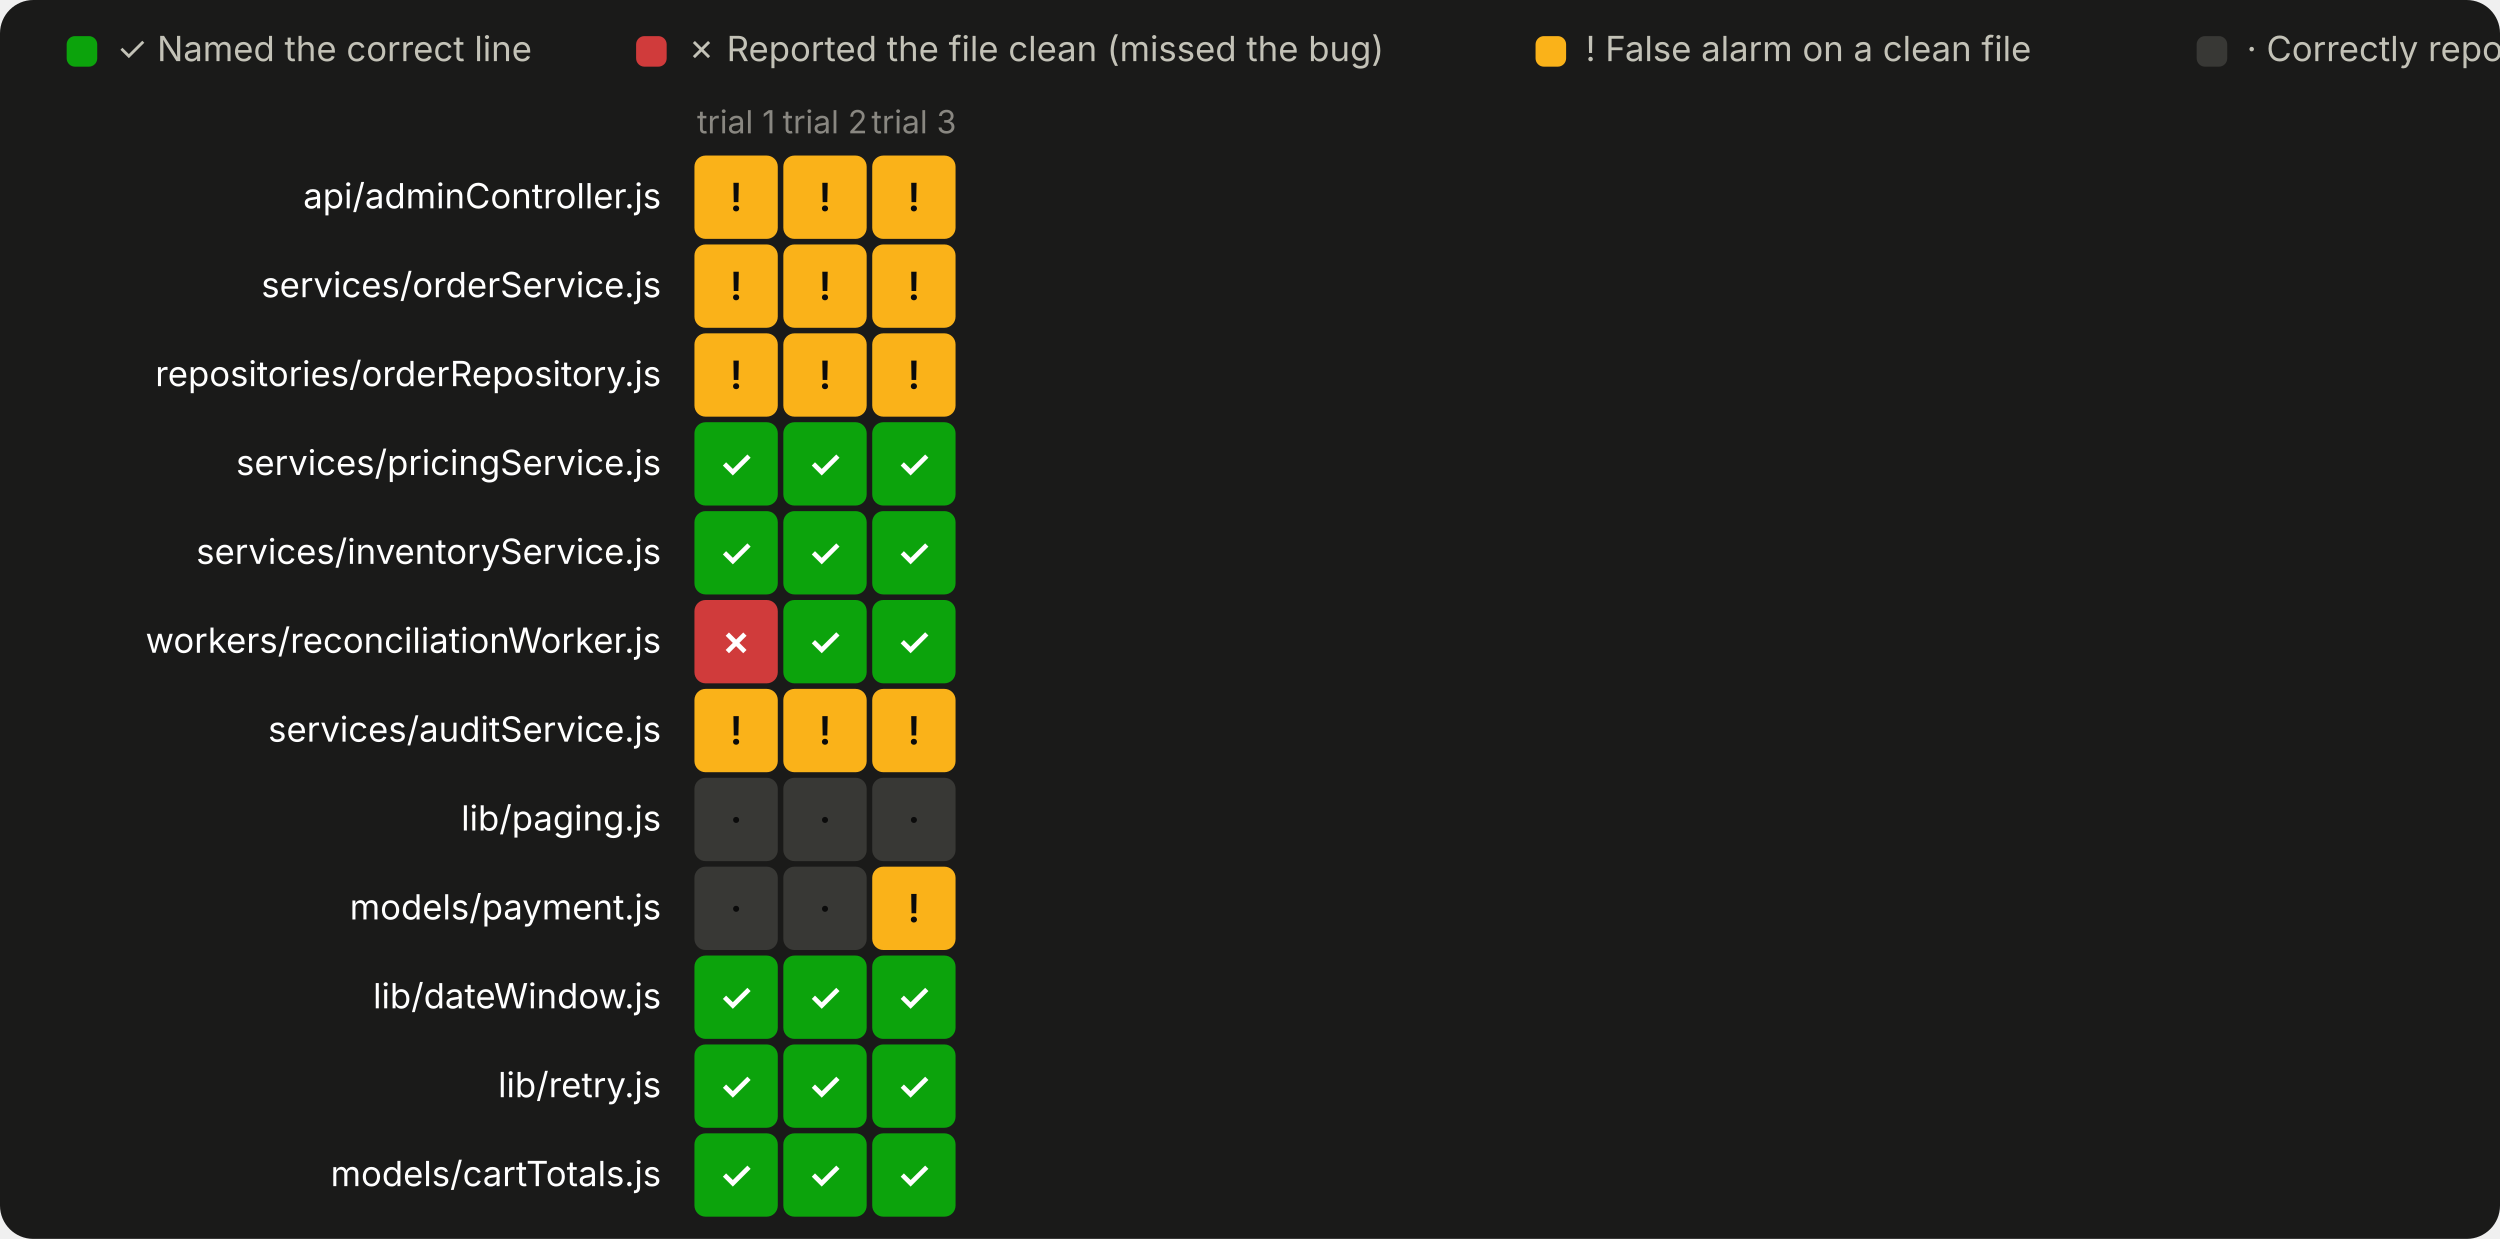
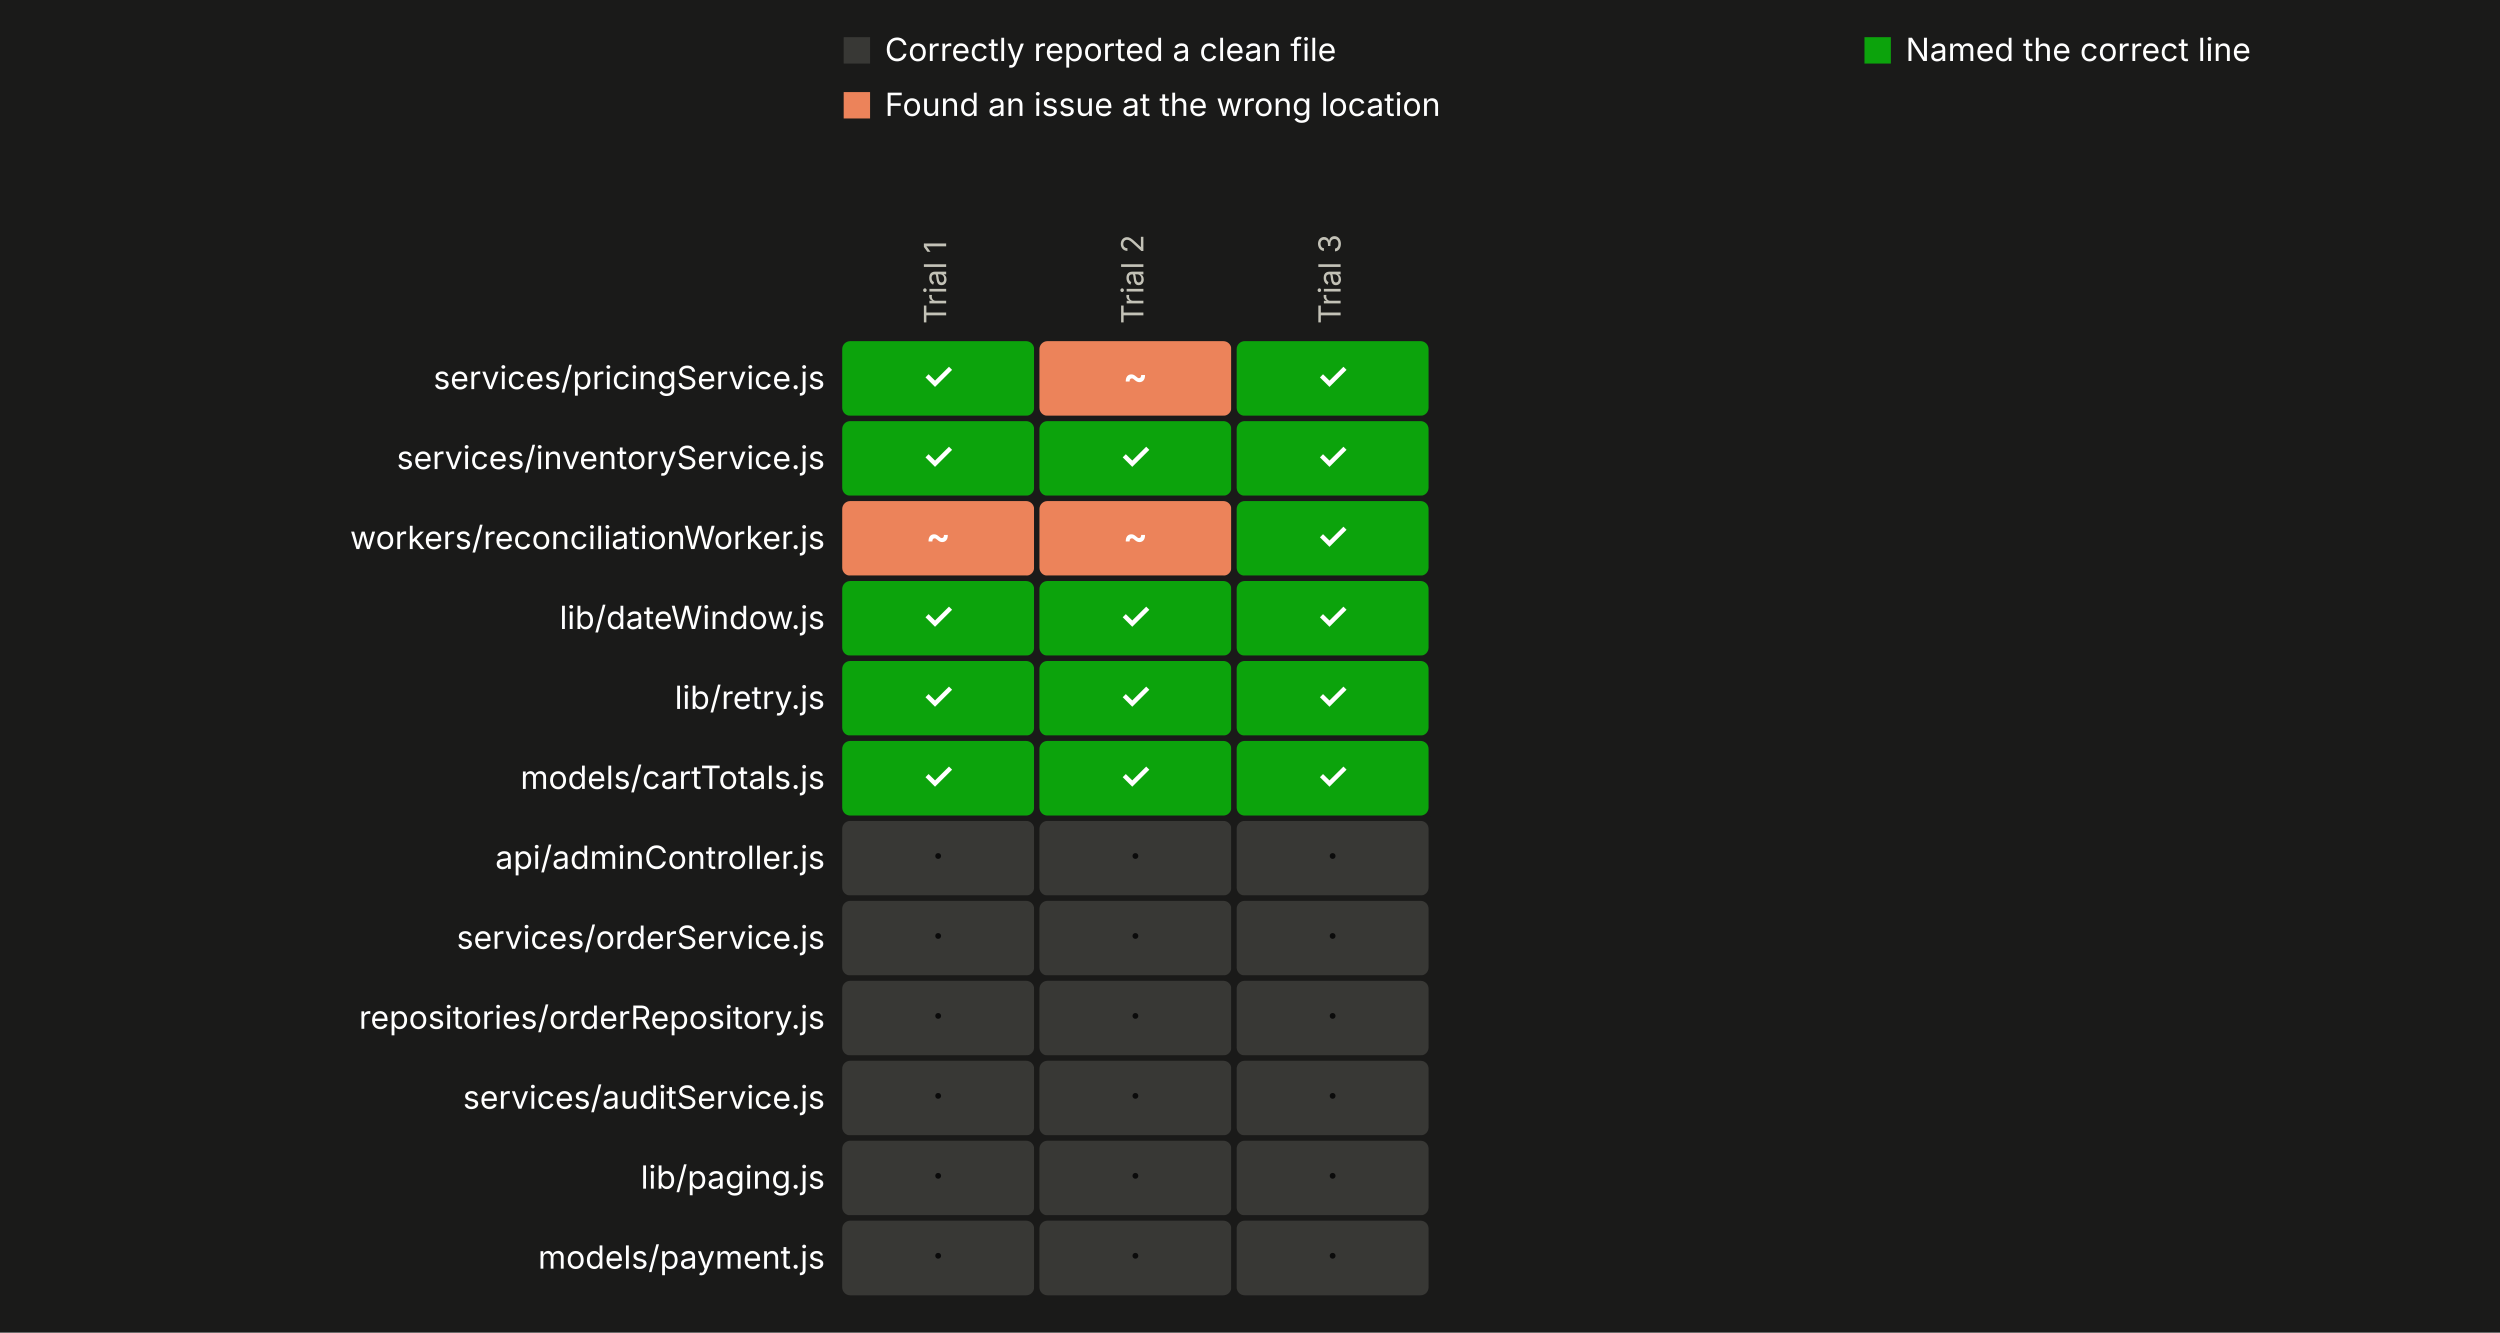
- <svg xmlns="http://www.w3.org/2000/svg" viewBox="0 0 900 446" width="900" height="446" font-family="system-ui, -apple-system, &quot;Segoe UI&quot;, sans-serif">
-   <rect width="900" height="446" rx="12" fill="#1a1a19" />
-   <rect x="24" y="13" width="11" height="11" rx="3" fill="#0ca30c" />
-   <text x="42" y="22" font-size="12.5" fill="#c3c2b7">✓  Named the correct line</text>
-   <rect x="229" y="13" width="11" height="11" rx="3" fill="#d03b3b" />
-   <text x="247" y="22" font-size="12.5" fill="#c3c2b7">✗  Reported the file clean (missed the bug)</text>
-   <rect x="552.8" y="13" width="11" height="11" rx="3" fill="#fab219" />
-   <text x="570.8" y="22" font-size="12.5" fill="#c3c2b7">!  False alarm on a clean file</text>
-   <rect x="790.8" y="13" width="11" height="11" rx="3" fill="#383835" />
-   <text x="808.8" y="22" font-size="12.5" fill="#c3c2b7">·  Correctly reported a clean file</text>
-   <g transform="translate(0 34)">
-     <text x="265" y="14" font-size="11.5" fill="#898781" text-anchor="middle">trial 1</text>
-     <text x="297" y="14" font-size="11.5" fill="#898781" text-anchor="middle">trial 2</text>
-     <text x="329" y="14" font-size="11.5" fill="#898781" text-anchor="middle">trial 3</text>
-     <text x="238" y="41" font-size="12.5" fill="#ffffff" text-anchor="end">api/adminController.js</text>
-     <g>
-       <rect x="250" y="22" width="30" height="30" rx="4" fill="#fab219" />
-       <text x="265" y="42" font-size="14" font-weight="600" fill="#0b0b0b" text-anchor="middle">!</text>
-     </g>
-     <g>
-       <rect x="282" y="22" width="30" height="30" rx="4" fill="#fab219" />
-       <text x="297" y="42" font-size="14" font-weight="600" fill="#0b0b0b" text-anchor="middle">!</text>
-     </g>
-     <g>
-       <rect x="314" y="22" width="30" height="30" rx="4" fill="#fab219" />
-       <text x="329" y="42" font-size="14" font-weight="600" fill="#0b0b0b" text-anchor="middle">!</text>
-     </g>
-     <text x="238" y="73" font-size="12.5" fill="#ffffff" text-anchor="end">services/orderService.js</text>
-     <g>
-       <rect x="250" y="54" width="30" height="30" rx="4" fill="#fab219" />
-       <text x="265" y="74" font-size="14" font-weight="600" fill="#0b0b0b" text-anchor="middle">!</text>
-     </g>
-     <g>
-       <rect x="282" y="54" width="30" height="30" rx="4" fill="#fab219" />
-       <text x="297" y="74" font-size="14" font-weight="600" fill="#0b0b0b" text-anchor="middle">!</text>
-     </g>
-     <g>
-       <rect x="314" y="54" width="30" height="30" rx="4" fill="#fab219" />
-       <text x="329" y="74" font-size="14" font-weight="600" fill="#0b0b0b" text-anchor="middle">!</text>
-     </g>
-     <text x="238" y="105" font-size="12.5" fill="#ffffff" text-anchor="end">repositories/orderRepository.js</text>
-     <g>
-       <rect x="250" y="86" width="30" height="30" rx="4" fill="#fab219" />
-       <text x="265" y="106" font-size="14" font-weight="600" fill="#0b0b0b" text-anchor="middle">!</text>
-     </g>
-     <g>
-       <rect x="282" y="86" width="30" height="30" rx="4" fill="#fab219" />
-       <text x="297" y="106" font-size="14" font-weight="600" fill="#0b0b0b" text-anchor="middle">!</text>
-     </g>
-     <g>
-       <rect x="314" y="86" width="30" height="30" rx="4" fill="#fab219" />
-       <text x="329" y="106" font-size="14" font-weight="600" fill="#0b0b0b" text-anchor="middle">!</text>
-     </g>
-     <text x="238" y="137" font-size="12.5" fill="#ffffff" text-anchor="end">services/pricingService.js</text>
-     <g>
-       <rect x="250" y="118" width="30" height="30" rx="4" fill="#0ca30c" />
-       <text x="265" y="138" font-size="14" font-weight="600" fill="#ffffff" text-anchor="middle">✓</text>
-     </g>
-     <g>
-       <rect x="282" y="118" width="30" height="30" rx="4" fill="#0ca30c" />
-       <text x="297" y="138" font-size="14" font-weight="600" fill="#ffffff" text-anchor="middle">✓</text>
-     </g>
-     <g>
-       <rect x="314" y="118" width="30" height="30" rx="4" fill="#0ca30c" />
-       <text x="329" y="138" font-size="14" font-weight="600" fill="#ffffff" text-anchor="middle">✓</text>
-     </g>
-     <text x="238" y="169" font-size="12.5" fill="#ffffff" text-anchor="end">services/inventoryService.js</text>
-     <g>
-       <rect x="250" y="150" width="30" height="30" rx="4" fill="#0ca30c" />
-       <text x="265" y="170" font-size="14" font-weight="600" fill="#ffffff" text-anchor="middle">✓</text>
-     </g>
-     <g>
-       <rect x="282" y="150" width="30" height="30" rx="4" fill="#0ca30c" />
-       <text x="297" y="170" font-size="14" font-weight="600" fill="#ffffff" text-anchor="middle">✓</text>
-     </g>
-     <g>
-       <rect x="314" y="150" width="30" height="30" rx="4" fill="#0ca30c" />
-       <text x="329" y="170" font-size="14" font-weight="600" fill="#ffffff" text-anchor="middle">✓</text>
-     </g>
-     <text x="238" y="201" font-size="12.5" fill="#ffffff" text-anchor="end">workers/reconciliationWorker.js</text>
-     <g>
-       <rect x="250" y="182" width="30" height="30" rx="4" fill="#d03b3b" />
-       <text x="265" y="202" font-size="14" font-weight="600" fill="#ffffff" text-anchor="middle">✗</text>
-     </g>
-     <g>
-       <rect x="282" y="182" width="30" height="30" rx="4" fill="#0ca30c" />
-       <text x="297" y="202" font-size="14" font-weight="600" fill="#ffffff" text-anchor="middle">✓</text>
-     </g>
-     <g>
-       <rect x="314" y="182" width="30" height="30" rx="4" fill="#0ca30c" />
-       <text x="329" y="202" font-size="14" font-weight="600" fill="#ffffff" text-anchor="middle">✓</text>
-     </g>
-     <text x="238" y="233" font-size="12.5" fill="#ffffff" text-anchor="end">services/auditService.js</text>
-     <g>
-       <rect x="250" y="214" width="30" height="30" rx="4" fill="#fab219" />
-       <text x="265" y="234" font-size="14" font-weight="600" fill="#0b0b0b" text-anchor="middle">!</text>
-     </g>
-     <g>
-       <rect x="282" y="214" width="30" height="30" rx="4" fill="#fab219" />
-       <text x="297" y="234" font-size="14" font-weight="600" fill="#0b0b0b" text-anchor="middle">!</text>
-     </g>
-     <g>
-       <rect x="314" y="214" width="30" height="30" rx="4" fill="#fab219" />
-       <text x="329" y="234" font-size="14" font-weight="600" fill="#0b0b0b" text-anchor="middle">!</text>
-     </g>
-     <text x="238" y="265" font-size="12.5" fill="#ffffff" text-anchor="end">lib/paging.js</text>
-     <g>
-       <rect x="250" y="246" width="30" height="30" rx="4" fill="#383835" />
-       <text x="265" y="266" font-size="14" font-weight="600" fill="#0b0b0b" text-anchor="middle">·</text>
-     </g>
-     <g>
-       <rect x="282" y="246" width="30" height="30" rx="4" fill="#383835" />
-       <text x="297" y="266" font-size="14" font-weight="600" fill="#0b0b0b" text-anchor="middle">·</text>
-     </g>
-     <g>
-       <rect x="314" y="246" width="30" height="30" rx="4" fill="#383835" />
-       <text x="329" y="266" font-size="14" font-weight="600" fill="#0b0b0b" text-anchor="middle">·</text>
-     </g>
-     <text x="238" y="297" font-size="12.5" fill="#ffffff" text-anchor="end">models/payment.js</text>
-     <g>
-       <rect x="250" y="278" width="30" height="30" rx="4" fill="#383835" />
-       <text x="265" y="298" font-size="14" font-weight="600" fill="#0b0b0b" text-anchor="middle">·</text>
-     </g>
-     <g>
-       <rect x="282" y="278" width="30" height="30" rx="4" fill="#383835" />
-       <text x="297" y="298" font-size="14" font-weight="600" fill="#0b0b0b" text-anchor="middle">·</text>
-     </g>
-     <g>
-       <rect x="314" y="278" width="30" height="30" rx="4" fill="#fab219" />
-       <text x="329" y="298" font-size="14" font-weight="600" fill="#0b0b0b" text-anchor="middle">!</text>
-     </g>
-     <text x="238" y="329" font-size="12.5" fill="#ffffff" text-anchor="end">lib/dateWindow.js</text>
-     <g>
-       <rect x="250" y="310" width="30" height="30" rx="4" fill="#0ca30c" />
-       <text x="265" y="330" font-size="14" font-weight="600" fill="#ffffff" text-anchor="middle">✓</text>
-     </g>
-     <g>
-       <rect x="282" y="310" width="30" height="30" rx="4" fill="#0ca30c" />
-       <text x="297" y="330" font-size="14" font-weight="600" fill="#ffffff" text-anchor="middle">✓</text>
-     </g>
-     <g>
-       <rect x="314" y="310" width="30" height="30" rx="4" fill="#0ca30c" />
-       <text x="329" y="330" font-size="14" font-weight="600" fill="#ffffff" text-anchor="middle">✓</text>
-     </g>
-     <text x="238" y="361" font-size="12.5" fill="#ffffff" text-anchor="end">lib/retry.js</text>
-     <g>
-       <rect x="250" y="342" width="30" height="30" rx="4" fill="#0ca30c" />
-       <text x="265" y="362" font-size="14" font-weight="600" fill="#ffffff" text-anchor="middle">✓</text>
-     </g>
-     <g>
-       <rect x="282" y="342" width="30" height="30" rx="4" fill="#0ca30c" />
-       <text x="297" y="362" font-size="14" font-weight="600" fill="#ffffff" text-anchor="middle">✓</text>
-     </g>
-     <g>
-       <rect x="314" y="342" width="30" height="30" rx="4" fill="#0ca30c" />
-       <text x="329" y="362" font-size="14" font-weight="600" fill="#ffffff" text-anchor="middle">✓</text>
-     </g>
-     <text x="238" y="393" font-size="12.5" fill="#ffffff" text-anchor="end">models/cartTotals.js</text>
-     <g>
-       <rect x="250" y="374" width="30" height="30" rx="4" fill="#0ca30c" />
-       <text x="265" y="394" font-size="14" font-weight="600" fill="#ffffff" text-anchor="middle">✓</text>
-     </g>
-     <g>
-       <rect x="282" y="374" width="30" height="30" rx="4" fill="#0ca30c" />
-       <text x="297" y="394" font-size="14" font-weight="600" fill="#ffffff" text-anchor="middle">✓</text>
-     </g>
-     <g>
-       <rect x="314" y="374" width="30" height="30" rx="4" fill="#0ca30c" />
-       <text x="329" y="394" font-size="14" font-weight="600" fill="#ffffff" text-anchor="middle">✓</text>
+ <svg xmlns="http://www.w3.org/2000/svg" style="background:#1a1a19" version="1.1" class="marks" width="938" height="500" viewBox="0 0 938 500">
+   <rect width="938" height="500" fill="#1a1a19" />
+   <g fill="none" stroke-miterlimit="4" transform="translate(315,127)">
+     <g class="mark-group role-frame root" role="graphics-object" aria-roledescription="group mark container">
+       <g transform="translate(0,0)">
+         <path class="background" aria-hidden="true" d="M0,0h222v360h-222Z" />
+         <g>
+           <g class="mark-rect role-mark layer_0_marks" role="graphics-object" aria-roledescription="rect mark container">
+             <path aria-label="trial: Trial 1; file: api/adminController.js; outcome: Correctly reported a clean file" role="graphics-symbol" aria-roledescription="rect mark" d="M4,180L70,180C72.208,180,74,181.792,74,184L74,206C74,208.208,72.208,210,70,210L4,210C1.792,210,0,208.208,0,206L0,184C0,181.792,1.792,180,4,180Z" fill="#383835" stroke="#1a1a19" stroke-width="2" />
+             <path aria-label="trial: Trial 2; file: api/adminController.js; outcome: Correctly reported a clean file" role="graphics-symbol" aria-roledescription="rect mark" d="M78,180L144,180C146.208,180,148,181.792,148,184L148,206C148,208.208,146.208,210,144,210L78,210C75.792,210,74,208.208,74,206L74,184C74,181.792,75.792,180,78,180Z" fill="#383835" stroke="#1a1a19" stroke-width="2" />
+             <path aria-label="trial: Trial 3; file: api/adminController.js; outcome: Correctly reported a clean file" role="graphics-symbol" aria-roledescription="rect mark" d="M152,180L218,180C220.208,180,222,181.792,222,184L222,206C222,208.208,220.208,210,218,210L152,210C149.792,210,148,208.208,148,206L148,184C148,181.792,149.792,180,152,180Z" fill="#383835" stroke="#1a1a19" stroke-width="2" />
+             <path aria-label="trial: Trial 1; file: services/orderService.js; outcome: Correctly reported a clean file" role="graphics-symbol" aria-roledescription="rect mark" d="M4,210L70,210C72.208,210,74,211.792,74,214L74,236C74,238.208,72.208,240,70,240L4,240C1.792,240,0,238.208,0,236L0,214C0,211.792,1.792,210,4,210Z" fill="#383835" stroke="#1a1a19" stroke-width="2" />
+             <path aria-label="trial: Trial 2; file: services/orderService.js; outcome: Correctly reported a clean file" role="graphics-symbol" aria-roledescription="rect mark" d="M78,210L144,210C146.208,210,148,211.792,148,214L148,236C148,238.208,146.208,240,144,240L78,240C75.792,240,74,238.208,74,236L74,214C74,211.792,75.792,210,78,210Z" fill="#383835" stroke="#1a1a19" stroke-width="2" />
+             <path aria-label="trial: Trial 3; file: services/orderService.js; outcome: Correctly reported a clean file" role="graphics-symbol" aria-roledescription="rect mark" d="M152,210L218,210C220.208,210,222,211.792,222,214L222,236C222,238.208,220.208,240,218,240L152,240C149.792,240,148,238.208,148,236L148,214C148,211.792,149.792,210,152,210Z" fill="#383835" stroke="#1a1a19" stroke-width="2" />
+             <path aria-label="trial: Trial 1; file: repositories/orderRepository.js; outcome: Correctly reported a clean file" role="graphics-symbol" aria-roledescription="rect mark" d="M4,240L70,240C72.208,240,74,241.792,74,244L74,266C74,268.208,72.208,270,70,270L4,270C1.792,270,0,268.208,0,266L0,244C0,241.792,1.792,240,4,240Z" fill="#383835" stroke="#1a1a19" stroke-width="2" />
+             <path aria-label="trial: Trial 2; file: repositories/orderRepository.js; outcome: Correctly reported a clean file" role="graphics-symbol" aria-roledescription="rect mark" d="M78,240L144,240C146.208,240,148,241.792,148,244L148,266C148,268.208,146.208,270,144,270L78,270C75.792,270,74,268.208,74,266L74,244C74,241.792,75.792,240,78,240Z" fill="#383835" stroke="#1a1a19" stroke-width="2" />
+             <path aria-label="trial: Trial 3; file: repositories/orderRepository.js; outcome: Correctly reported a clean file" role="graphics-symbol" aria-roledescription="rect mark" d="M152,240L218,240C220.208,240,222,241.792,222,244L222,266C222,268.208,220.208,270,218,270L152,270C149.792,270,148,268.208,148,266L148,244C148,241.792,149.792,240,152,240Z" fill="#383835" stroke="#1a1a19" stroke-width="2" />
+             <path aria-label="trial: Trial 1; file: services/pricingService.js; outcome: Named the correct line" role="graphics-symbol" aria-roledescription="rect mark" d="M4,0L70,0C72.208,0,74,1.792,74,4L74,26C74,28.208,72.208,30,70,30L4,30C1.792,30,0,28.208,0,26L0,4C0,1.792,1.792,0,4,0Z" fill="#0ca30c" stroke="#1a1a19" stroke-width="2" />
+             <path aria-label="trial: Trial 2; file: services/pricingService.js; outcome: Found an issue at the wrong location" role="graphics-symbol" aria-roledescription="rect mark" d="M78,0L144,0C146.208,0,148,1.792,148,4L148,26C148,28.208,146.208,30,144,30L78,30C75.792,30,74,28.208,74,26L74,4C74,1.792,75.792,0,78,0Z" fill="#ec835a" stroke="#1a1a19" stroke-width="2" />
+             <path aria-label="trial: Trial 3; file: services/pricingService.js; outcome: Named the correct line" role="graphics-symbol" aria-roledescription="rect mark" d="M152,0L218,0C220.208,0,222,1.792,222,4L222,26C222,28.208,220.208,30,218,30L152,30C149.792,30,148,28.208,148,26L148,4C148,1.792,149.792,0,152,0Z" fill="#0ca30c" stroke="#1a1a19" stroke-width="2" />
+             <path aria-label="trial: Trial 1; file: services/inventoryService.js; outcome: Named the correct line" role="graphics-symbol" aria-roledescription="rect mark" d="M4,30L70,30C72.208,30,74,31.792,74,34L74,56C74,58.208,72.208,60,70,60L4,60C1.792,60,0,58.208,0,56L0,34C0,31.792,1.792,30,4,30Z" fill="#0ca30c" stroke="#1a1a19" stroke-width="2" />
+             <path aria-label="trial: Trial 2; file: services/inventoryService.js; outcome: Named the correct line" role="graphics-symbol" aria-roledescription="rect mark" d="M78,30L144,30C146.208,30,148,31.792,148,34L148,56C148,58.208,146.208,60,144,60L78,60C75.792,60,74,58.208,74,56L74,34C74,31.792,75.792,30,78,30Z" fill="#0ca30c" stroke="#1a1a19" stroke-width="2" />
+             <path aria-label="trial: Trial 3; file: services/inventoryService.js; outcome: Named the correct line" role="graphics-symbol" aria-roledescription="rect mark" d="M152,30L218,30C220.208,30,222,31.792,222,34L222,56C222,58.208,220.208,60,218,60L152,60C149.792,60,148,58.208,148,56L148,34C148,31.792,149.792,30,152,30Z" fill="#0ca30c" stroke="#1a1a19" stroke-width="2" />
+             <path aria-label="trial: Trial 1; file: workers/reconciliationWorker.js; outcome: Found an issue at the wrong location" role="graphics-symbol" aria-roledescription="rect mark" d="M4,60L70,60C72.208,60,74,61.792,74,64L74,86C74,88.208,72.208,90,70,90L4,90C1.792,90,0,88.208,0,86L0,64C0,61.792,1.792,60,4,60Z" fill="#ec835a" stroke="#1a1a19" stroke-width="2" />
+             <path aria-label="trial: Trial 2; file: workers/reconciliationWorker.js; outcome: Found an issue at the wrong location" role="graphics-symbol" aria-roledescription="rect mark" d="M78,60L144,60C146.208,60,148,61.792,148,64L148,86C148,88.208,146.208,90,144,90L78,90C75.792,90,74,88.208,74,86L74,64C74,61.792,75.792,60,78,60Z" fill="#ec835a" stroke="#1a1a19" stroke-width="2" />
+             <path aria-label="trial: Trial 3; file: workers/reconciliationWorker.js; outcome: Named the correct line" role="graphics-symbol" aria-roledescription="rect mark" d="M152,60L218,60C220.208,60,222,61.792,222,64L222,86C222,88.208,220.208,90,218,90L152,90C149.792,90,148,88.208,148,86L148,64C148,61.792,149.792,60,152,60Z" fill="#0ca30c" stroke="#1a1a19" stroke-width="2" />
+             <path aria-label="trial: Trial 1; file: services/auditService.js; outcome: Correctly reported a clean file" role="graphics-symbol" aria-roledescription="rect mark" d="M4,270L70,270C72.208,270,74,271.792,74,274L74,296C74,298.208,72.208,300,70,300L4,300C1.792,300,0,298.208,0,296L0,274C0,271.792,1.792,270,4,270Z" fill="#383835" stroke="#1a1a19" stroke-width="2" />
+             <path aria-label="trial: Trial 2; file: services/auditService.js; outcome: Correctly reported a clean file" role="graphics-symbol" aria-roledescription="rect mark" d="M78,270L144,270C146.208,270,148,271.792,148,274L148,296C148,298.208,146.208,300,144,300L78,300C75.792,300,74,298.208,74,296L74,274C74,271.792,75.792,270,78,270Z" fill="#383835" stroke="#1a1a19" stroke-width="2" />
+             <path aria-label="trial: Trial 3; file: services/auditService.js; outcome: Correctly reported a clean file" role="graphics-symbol" aria-roledescription="rect mark" d="M152,270L218,270C220.208,270,222,271.792,222,274L222,296C222,298.208,220.208,300,218,300L152,300C149.792,300,148,298.208,148,296L148,274C148,271.792,149.792,270,152,270Z" fill="#383835" stroke="#1a1a19" stroke-width="2" />
+             <path aria-label="trial: Trial 1; file: lib/paging.js; outcome: Correctly reported a clean file" role="graphics-symbol" aria-roledescription="rect mark" d="M4,300L70,300C72.208,300,74,301.792,74,304L74,326C74,328.208,72.208,330,70,330L4,330C1.792,330,0,328.208,0,326L0,304C0,301.792,1.792,300,4,300Z" fill="#383835" stroke="#1a1a19" stroke-width="2" />
+             <path aria-label="trial: Trial 2; file: lib/paging.js; outcome: Correctly reported a clean file" role="graphics-symbol" aria-roledescription="rect mark" d="M78,300L144,300C146.208,300,148,301.792,148,304L148,326C148,328.208,146.208,330,144,330L78,330C75.792,330,74,328.208,74,326L74,304C74,301.792,75.792,300,78,300Z" fill="#383835" stroke="#1a1a19" stroke-width="2" />
+             <path aria-label="trial: Trial 3; file: lib/paging.js; outcome: Correctly reported a clean file" role="graphics-symbol" aria-roledescription="rect mark" d="M152,300L218,300C220.208,300,222,301.792,222,304L222,326C222,328.208,220.208,330,218,330L152,330C149.792,330,148,328.208,148,326L148,304C148,301.792,149.792,300,152,300Z" fill="#383835" stroke="#1a1a19" stroke-width="2" />
+             <path aria-label="trial: Trial 1; file: models/payment.js; outcome: Correctly reported a clean file" role="graphics-symbol" aria-roledescription="rect mark" d="M4,330L70,330C72.208,330,74,331.792,74,334L74,356C74,358.208,72.208,360,70,360L4,360C1.792,360,0,358.208,0,356L0,334C0,331.792,1.792,330,4,330Z" fill="#383835" stroke="#1a1a19" stroke-width="2" />
+             <path aria-label="trial: Trial 2; file: models/payment.js; outcome: Correctly reported a clean file" role="graphics-symbol" aria-roledescription="rect mark" d="M78,330L144,330C146.208,330,148,331.792,148,334L148,356C148,358.208,146.208,360,144,360L78,360C75.792,360,74,358.208,74,356L74,334C74,331.792,75.792,330,78,330Z" fill="#383835" stroke="#1a1a19" stroke-width="2" />
+             <path aria-label="trial: Trial 3; file: models/payment.js; outcome: Correctly reported a clean file" role="graphics-symbol" aria-roledescription="rect mark" d="M152,330L218,330C220.208,330,222,331.792,222,334L222,356C222,358.208,220.208,360,218,360L152,360C149.792,360,148,358.208,148,356L148,334C148,331.792,149.792,330,152,330Z" fill="#383835" stroke="#1a1a19" stroke-width="2" />
+             <path aria-label="trial: Trial 1; file: lib/dateWindow.js; outcome: Named the correct line" role="graphics-symbol" aria-roledescription="rect mark" d="M4,90L70,90C72.208,90,74,91.792,74,94L74,116C74,118.208,72.208,120,70,120L4,120C1.792,120,0,118.208,0,116L0,94C0,91.792,1.792,90,4,90Z" fill="#0ca30c" stroke="#1a1a19" stroke-width="2" />
+             <path aria-label="trial: Trial 2; file: lib/dateWindow.js; outcome: Named the correct line" role="graphics-symbol" aria-roledescription="rect mark" d="M78,90L144,90C146.208,90,148,91.792,148,94L148,116C148,118.208,146.208,120,144,120L78,120C75.792,120,74,118.208,74,116L74,94C74,91.792,75.792,90,78,90Z" fill="#0ca30c" stroke="#1a1a19" stroke-width="2" />
+             <path aria-label="trial: Trial 3; file: lib/dateWindow.js; outcome: Named the correct line" role="graphics-symbol" aria-roledescription="rect mark" d="M152,90L218,90C220.208,90,222,91.792,222,94L222,116C222,118.208,220.208,120,218,120L152,120C149.792,120,148,118.208,148,116L148,94C148,91.792,149.792,90,152,90Z" fill="#0ca30c" stroke="#1a1a19" stroke-width="2" />
+             <path aria-label="trial: Trial 1; file: lib/retry.js; outcome: Named the correct line" role="graphics-symbol" aria-roledescription="rect mark" d="M4,120L70,120C72.208,120,74,121.792,74,124L74,146C74,148.208,72.208,150,70,150L4,150C1.792,150,0,148.208,0,146L0,124C0,121.792,1.792,120,4,120Z" fill="#0ca30c" stroke="#1a1a19" stroke-width="2" />
+             <path aria-label="trial: Trial 2; file: lib/retry.js; outcome: Named the correct line" role="graphics-symbol" aria-roledescription="rect mark" d="M78,120L144,120C146.208,120,148,121.792,148,124L148,146C148,148.208,146.208,150,144,150L78,150C75.792,150,74,148.208,74,146L74,124C74,121.792,75.792,120,78,120Z" fill="#0ca30c" stroke="#1a1a19" stroke-width="2" />
+             <path aria-label="trial: Trial 3; file: lib/retry.js; outcome: Named the correct line" role="graphics-symbol" aria-roledescription="rect mark" d="M152,120L218,120C220.208,120,222,121.792,222,124L222,146C222,148.208,220.208,150,218,150L152,150C149.792,150,148,148.208,148,146L148,124C148,121.792,149.792,120,152,120Z" fill="#0ca30c" stroke="#1a1a19" stroke-width="2" />
+             <path aria-label="trial: Trial 1; file: models/cartTotals.js; outcome: Named the correct line" role="graphics-symbol" aria-roledescription="rect mark" d="M4,150L70,150C72.208,150,74,151.792,74,154L74,176C74,178.208,72.208,180,70,180L4,180C1.792,180,0,178.208,0,176L0,154C0,151.792,1.792,150,4,150Z" fill="#0ca30c" stroke="#1a1a19" stroke-width="2" />
+             <path aria-label="trial: Trial 2; file: models/cartTotals.js; outcome: Named the correct line" role="graphics-symbol" aria-roledescription="rect mark" d="M78,150L144,150C146.208,150,148,151.792,148,154L148,176C148,178.208,146.208,180,144,180L78,180C75.792,180,74,178.208,74,176L74,154C74,151.792,75.792,150,78,150Z" fill="#0ca30c" stroke="#1a1a19" stroke-width="2" />
+             <path aria-label="trial: Trial 3; file: models/cartTotals.js; outcome: Named the correct line" role="graphics-symbol" aria-roledescription="rect mark" d="M152,150L218,150C220.208,150,222,151.792,222,154L222,176C222,178.208,220.208,180,218,180L152,180C149.792,180,148,178.208,148,176L148,154C148,151.792,149.792,150,152,150Z" fill="#0ca30c" stroke="#1a1a19" stroke-width="2" />
+           </g>
+           <g class="mark-text role-mark layer_1_marks" role="graphics-object" aria-roledescription="text mark container">
+             <text aria-label="trial: Trial 1; file: api/adminController.js; ink: #0b0b0b; glyph: ·" role="graphics-symbol" aria-roledescription="text mark" text-anchor="middle" transform="translate(37,199)" font-family="system-ui, -apple-system, &quot;Segoe UI&quot;, sans-serif" font-size="14px" font-weight="600" fill="#0b0b0b">·</text>
+             <text aria-label="trial: Trial 2; file: api/adminController.js; ink: #0b0b0b; glyph: ·" role="graphics-symbol" aria-roledescription="text mark" text-anchor="middle" transform="translate(111,199)" font-family="system-ui, -apple-system, &quot;Segoe UI&quot;, sans-serif" font-size="14px" font-weight="600" fill="#0b0b0b">·</text>
+             <text aria-label="trial: Trial 3; file: api/adminController.js; ink: #0b0b0b; glyph: ·" role="graphics-symbol" aria-roledescription="text mark" text-anchor="middle" transform="translate(185,199)" font-family="system-ui, -apple-system, &quot;Segoe UI&quot;, sans-serif" font-size="14px" font-weight="600" fill="#0b0b0b">·</text>
+             <text aria-label="trial: Trial 1; file: services/orderService.js; ink: #0b0b0b; glyph: ·" role="graphics-symbol" aria-roledescription="text mark" text-anchor="middle" transform="translate(37,229)" font-family="system-ui, -apple-system, &quot;Segoe UI&quot;, sans-serif" font-size="14px" font-weight="600" fill="#0b0b0b">·</text>
+             <text aria-label="trial: Trial 2; file: services/orderService.js; ink: #0b0b0b; glyph: ·" role="graphics-symbol" aria-roledescription="text mark" text-anchor="middle" transform="translate(111,229)" font-family="system-ui, -apple-system, &quot;Segoe UI&quot;, sans-serif" font-size="14px" font-weight="600" fill="#0b0b0b">·</text>
+             <text aria-label="trial: Trial 3; file: services/orderService.js; ink: #0b0b0b; glyph: ·" role="graphics-symbol" aria-roledescription="text mark" text-anchor="middle" transform="translate(185,229)" font-family="system-ui, -apple-system, &quot;Segoe UI&quot;, sans-serif" font-size="14px" font-weight="600" fill="#0b0b0b">·</text>
+             <text aria-label="trial: Trial 1; file: repositories/orderRepository.js; ink: #0b0b0b; glyph: ·" role="graphics-symbol" aria-roledescription="text mark" text-anchor="middle" transform="translate(37,259)" font-family="system-ui, -apple-system, &quot;Segoe UI&quot;, sans-serif" font-size="14px" font-weight="600" fill="#0b0b0b">·</text>
+             <text aria-label="trial: Trial 2; file: repositories/orderRepository.js; ink: #0b0b0b; glyph: ·" role="graphics-symbol" aria-roledescription="text mark" text-anchor="middle" transform="translate(111,259)" font-family="system-ui, -apple-system, &quot;Segoe UI&quot;, sans-serif" font-size="14px" font-weight="600" fill="#0b0b0b">·</text>
+             <text aria-label="trial: Trial 3; file: repositories/orderRepository.js; ink: #0b0b0b; glyph: ·" role="graphics-symbol" aria-roledescription="text mark" text-anchor="middle" transform="translate(185,259)" font-family="system-ui, -apple-system, &quot;Segoe UI&quot;, sans-serif" font-size="14px" font-weight="600" fill="#0b0b0b">·</text>
+             <text aria-label="trial: Trial 1; file: services/pricingService.js; ink: #ffffff; glyph: ✓" role="graphics-symbol" aria-roledescription="text mark" text-anchor="middle" transform="translate(37,19)" font-family="system-ui, -apple-system, &quot;Segoe UI&quot;, sans-serif" font-size="14px" font-weight="600" fill="#ffffff">✓</text>
+             <text aria-label="trial: Trial 2; file: services/pricingService.js; ink: #ffffff; glyph: ~" role="graphics-symbol" aria-roledescription="text mark" text-anchor="middle" transform="translate(111,19)" font-family="system-ui, -apple-system, &quot;Segoe UI&quot;, sans-serif" font-size="14px" font-weight="600" fill="#ffffff">~</text>
+             <text aria-label="trial: Trial 3; file: services/pricingService.js; ink: #ffffff; glyph: ✓" role="graphics-symbol" aria-roledescription="text mark" text-anchor="middle" transform="translate(185,19)" font-family="system-ui, -apple-system, &quot;Segoe UI&quot;, sans-serif" font-size="14px" font-weight="600" fill="#ffffff">✓</text>
+             <text aria-label="trial: Trial 1; file: services/inventoryService.js; ink: #ffffff; glyph: ✓" role="graphics-symbol" aria-roledescription="text mark" text-anchor="middle" transform="translate(37,49)" font-family="system-ui, -apple-system, &quot;Segoe UI&quot;, sans-serif" font-size="14px" font-weight="600" fill="#ffffff">✓</text>
+             <text aria-label="trial: Trial 2; file: services/inventoryService.js; ink: #ffffff; glyph: ✓" role="graphics-symbol" aria-roledescription="text mark" text-anchor="middle" transform="translate(111,49)" font-family="system-ui, -apple-system, &quot;Segoe UI&quot;, sans-serif" font-size="14px" font-weight="600" fill="#ffffff">✓</text>
+             <text aria-label="trial: Trial 3; file: services/inventoryService.js; ink: #ffffff; glyph: ✓" role="graphics-symbol" aria-roledescription="text mark" text-anchor="middle" transform="translate(185,49)" font-family="system-ui, -apple-system, &quot;Segoe UI&quot;, sans-serif" font-size="14px" font-weight="600" fill="#ffffff">✓</text>
+             <text aria-label="trial: Trial 1; file: workers/reconciliationWorker.js; ink: #ffffff; glyph: ~" role="graphics-symbol" aria-roledescription="text mark" text-anchor="middle" transform="translate(37,79)" font-family="system-ui, -apple-system, &quot;Segoe UI&quot;, sans-serif" font-size="14px" font-weight="600" fill="#ffffff">~</text>
+             <text aria-label="trial: Trial 2; file: workers/reconciliationWorker.js; ink: #ffffff; glyph: ~" role="graphics-symbol" aria-roledescription="text mark" text-anchor="middle" transform="translate(111,79)" font-family="system-ui, -apple-system, &quot;Segoe UI&quot;, sans-serif" font-size="14px" font-weight="600" fill="#ffffff">~</text>
+             <text aria-label="trial: Trial 3; file: workers/reconciliationWorker.js; ink: #ffffff; glyph: ✓" role="graphics-symbol" aria-roledescription="text mark" text-anchor="middle" transform="translate(185,79)" font-family="system-ui, -apple-system, &quot;Segoe UI&quot;, sans-serif" font-size="14px" font-weight="600" fill="#ffffff">✓</text>
+             <text aria-label="trial: Trial 1; file: services/auditService.js; ink: #0b0b0b; glyph: ·" role="graphics-symbol" aria-roledescription="text mark" text-anchor="middle" transform="translate(37,289)" font-family="system-ui, -apple-system, &quot;Segoe UI&quot;, sans-serif" font-size="14px" font-weight="600" fill="#0b0b0b">·</text>
+             <text aria-label="trial: Trial 2; file: services/auditService.js; ink: #0b0b0b; glyph: ·" role="graphics-symbol" aria-roledescription="text mark" text-anchor="middle" transform="translate(111,289)" font-family="system-ui, -apple-system, &quot;Segoe UI&quot;, sans-serif" font-size="14px" font-weight="600" fill="#0b0b0b">·</text>
+             <text aria-label="trial: Trial 3; file: services/auditService.js; ink: #0b0b0b; glyph: ·" role="graphics-symbol" aria-roledescription="text mark" text-anchor="middle" transform="translate(185,289)" font-family="system-ui, -apple-system, &quot;Segoe UI&quot;, sans-serif" font-size="14px" font-weight="600" fill="#0b0b0b">·</text>
+             <text aria-label="trial: Trial 1; file: lib/paging.js; ink: #0b0b0b; glyph: ·" role="graphics-symbol" aria-roledescription="text mark" text-anchor="middle" transform="translate(37,319)" font-family="system-ui, -apple-system, &quot;Segoe UI&quot;, sans-serif" font-size="14px" font-weight="600" fill="#0b0b0b">·</text>
+             <text aria-label="trial: Trial 2; file: lib/paging.js; ink: #0b0b0b; glyph: ·" role="graphics-symbol" aria-roledescription="text mark" text-anchor="middle" transform="translate(111,319)" font-family="system-ui, -apple-system, &quot;Segoe UI&quot;, sans-serif" font-size="14px" font-weight="600" fill="#0b0b0b">·</text>
+             <text aria-label="trial: Trial 3; file: lib/paging.js; ink: #0b0b0b; glyph: ·" role="graphics-symbol" aria-roledescription="text mark" text-anchor="middle" transform="translate(185,319)" font-family="system-ui, -apple-system, &quot;Segoe UI&quot;, sans-serif" font-size="14px" font-weight="600" fill="#0b0b0b">·</text>
+             <text aria-label="trial: Trial 1; file: models/payment.js; ink: #0b0b0b; glyph: ·" role="graphics-symbol" aria-roledescription="text mark" text-anchor="middle" transform="translate(37,349)" font-family="system-ui, -apple-system, &quot;Segoe UI&quot;, sans-serif" font-size="14px" font-weight="600" fill="#0b0b0b">·</text>
+             <text aria-label="trial: Trial 2; file: models/payment.js; ink: #0b0b0b; glyph: ·" role="graphics-symbol" aria-roledescription="text mark" text-anchor="middle" transform="translate(111,349)" font-family="system-ui, -apple-system, &quot;Segoe UI&quot;, sans-serif" font-size="14px" font-weight="600" fill="#0b0b0b">·</text>
+             <text aria-label="trial: Trial 3; file: models/payment.js; ink: #0b0b0b; glyph: ·" role="graphics-symbol" aria-roledescription="text mark" text-anchor="middle" transform="translate(185,349)" font-family="system-ui, -apple-system, &quot;Segoe UI&quot;, sans-serif" font-size="14px" font-weight="600" fill="#0b0b0b">·</text>
+             <text aria-label="trial: Trial 1; file: lib/dateWindow.js; ink: #ffffff; glyph: ✓" role="graphics-symbol" aria-roledescription="text mark" text-anchor="middle" transform="translate(37,109)" font-family="system-ui, -apple-system, &quot;Segoe UI&quot;, sans-serif" font-size="14px" font-weight="600" fill="#ffffff">✓</text>
+             <text aria-label="trial: Trial 2; file: lib/dateWindow.js; ink: #ffffff; glyph: ✓" role="graphics-symbol" aria-roledescription="text mark" text-anchor="middle" transform="translate(111,109)" font-family="system-ui, -apple-system, &quot;Segoe UI&quot;, sans-serif" font-size="14px" font-weight="600" fill="#ffffff">✓</text>
+             <text aria-label="trial: Trial 3; file: lib/dateWindow.js; ink: #ffffff; glyph: ✓" role="graphics-symbol" aria-roledescription="text mark" text-anchor="middle" transform="translate(185,109)" font-family="system-ui, -apple-system, &quot;Segoe UI&quot;, sans-serif" font-size="14px" font-weight="600" fill="#ffffff">✓</text>
+             <text aria-label="trial: Trial 1; file: lib/retry.js; ink: #ffffff; glyph: ✓" role="graphics-symbol" aria-roledescription="text mark" text-anchor="middle" transform="translate(37,139)" font-family="system-ui, -apple-system, &quot;Segoe UI&quot;, sans-serif" font-size="14px" font-weight="600" fill="#ffffff">✓</text>
+             <text aria-label="trial: Trial 2; file: lib/retry.js; ink: #ffffff; glyph: ✓" role="graphics-symbol" aria-roledescription="text mark" text-anchor="middle" transform="translate(111,139)" font-family="system-ui, -apple-system, &quot;Segoe UI&quot;, sans-serif" font-size="14px" font-weight="600" fill="#ffffff">✓</text>
+             <text aria-label="trial: Trial 3; file: lib/retry.js; ink: #ffffff; glyph: ✓" role="graphics-symbol" aria-roledescription="text mark" text-anchor="middle" transform="translate(185,139)" font-family="system-ui, -apple-system, &quot;Segoe UI&quot;, sans-serif" font-size="14px" font-weight="600" fill="#ffffff">✓</text>
+             <text aria-label="trial: Trial 1; file: models/cartTotals.js; ink: #ffffff; glyph: ✓" role="graphics-symbol" aria-roledescription="text mark" text-anchor="middle" transform="translate(37,169)" font-family="system-ui, -apple-system, &quot;Segoe UI&quot;, sans-serif" font-size="14px" font-weight="600" fill="#ffffff">✓</text>
+             <text aria-label="trial: Trial 2; file: models/cartTotals.js; ink: #ffffff; glyph: ✓" role="graphics-symbol" aria-roledescription="text mark" text-anchor="middle" transform="translate(111,169)" font-family="system-ui, -apple-system, &quot;Segoe UI&quot;, sans-serif" font-size="14px" font-weight="600" fill="#ffffff">✓</text>
+             <text aria-label="trial: Trial 3; file: models/cartTotals.js; ink: #ffffff; glyph: ✓" role="graphics-symbol" aria-roledescription="text mark" text-anchor="middle" transform="translate(185,169)" font-family="system-ui, -apple-system, &quot;Segoe UI&quot;, sans-serif" font-size="14px" font-weight="600" fill="#ffffff">✓</text>
+           </g>
+           <g class="mark-group role-legend" role="graphics-symbol" aria-roledescription="legend" aria-label="Symbol legend for fill color with 3 values: Correctly reported a clean file, Named the correct line, Found an issue at the wrong location">
+             <g transform="translate(0,-115)">
+               <path class="background" aria-hidden="true" d="M0,0h611v37h-611Z" pointer-events="none" />
+               <g>
+                 <g class="mark-group role-legend-entry">
+                   <g transform="translate(0,0)">
+                     <path class="background" aria-hidden="true" d="M0,0h0v0h0Z" pointer-events="none" />
+                     <g>
+                       <g class="mark-group role-scope" role="graphics-object" aria-roledescription="group mark container">
+                         <g transform="translate(0,0.3995614)">
+                           <path class="background" aria-hidden="true" d="M0,0h362v15.201h-362Z" pointer-events="none" opacity="1" />
+                           <g>
+                             <g class="mark-symbol role-legend-symbol" pointer-events="none">
+                               <path transform="translate(6.5,6.5)" d="M-5.701,-5.701h11.402v11.402h-11.402Z" fill="#383835" stroke="#1a1a19" stroke-width="1.5" opacity="1" />
+                             </g>
+                             <g class="mark-text role-legend-label" pointer-events="none">
+                               <text text-anchor="start" transform="translate(17,10.5)" font-family="system-ui, -apple-system, &quot;Segoe UI&quot;, sans-serif" font-size="12px" fill="#ffffff" opacity="1">Correctly reported a clean file</text>
+                             </g>
+                           </g>
+                           <path class="foreground" aria-hidden="true" d="" pointer-events="none" display="none" />
+                         </g>
+                         <g transform="translate(383,0.3995614)">
+                           <path class="background" aria-hidden="true" d="M0,0h228v15.201h-228Z" pointer-events="none" opacity="1" />
+                           <g>
+                             <g class="mark-symbol role-legend-symbol" pointer-events="none">
+                               <path transform="translate(6.5,6.5)" d="M-5.701,-5.701h11.402v11.402h-11.402Z" fill="#0ca30c" stroke="#1a1a19" stroke-width="1.5" opacity="1" />
+                             </g>
+                             <g class="mark-text role-legend-label" pointer-events="none">
+                               <text text-anchor="start" transform="translate(17,10.5)" font-family="system-ui, -apple-system, &quot;Segoe UI&quot;, sans-serif" font-size="12px" fill="#ffffff" opacity="1">Named the correct line</text>
+                             </g>
+                           </g>
+                           <path class="foreground" aria-hidden="true" d="" pointer-events="none" display="none" />
+                         </g>
+                         <g transform="translate(0,21)">
+                           <path class="background" aria-hidden="true" d="M0,0h362v15.201h-362Z" pointer-events="none" opacity="1" />
+                           <g>
+                             <g class="mark-symbol role-legend-symbol" pointer-events="none">
+                               <path transform="translate(6.5,6.5)" d="M-5.701,-5.701h11.402v11.402h-11.402Z" fill="#ec835a" stroke="#1a1a19" stroke-width="1.5" opacity="1" />
+                             </g>
+                             <g class="mark-text role-legend-label" pointer-events="none">
+                               <text text-anchor="start" transform="translate(17,10.5)" font-family="system-ui, -apple-system, &quot;Segoe UI&quot;, sans-serif" font-size="12px" fill="#ffffff" opacity="1">Found an issue at the wrong location</text>
+                             </g>
+                           </g>
+                           <path class="foreground" aria-hidden="true" d="" pointer-events="none" display="none" />
+                         </g>
+                       </g>
+                     </g>
+                     <path class="foreground" aria-hidden="true" d="" pointer-events="none" display="none" />
+                   </g>
+                 </g>
+               </g>
+               <path class="foreground" aria-hidden="true" d="" pointer-events="none" display="none" />
+             </g>
+           </g>
+           <g class="mark-group role-axis" role="graphics-symbol" aria-roledescription="axis" aria-label="X-axis for a discrete scale with 3 values: Trial 1, Trial 2, Trial 3">
+             <g transform="translate(0.5,0.5)">
+               <path class="background" aria-hidden="true" d="M0,0h0v0h0Z" pointer-events="none" />
+               <g>
+                 <g class="mark-text role-axis-label" pointer-events="none">
+                   <text text-anchor="start" transform="translate(36.5,-6) rotate(270) translate(0,3)" font-family="system-ui, -apple-system, &quot;Segoe UI&quot;, sans-serif" font-size="11.5px" fill="#c3c2b7" opacity="1">Trial 1</text>
+                   <text text-anchor="start" transform="translate(110.5,-6) rotate(270) translate(0,3)" font-family="system-ui, -apple-system, &quot;Segoe UI&quot;, sans-serif" font-size="11.5px" fill="#c3c2b7" opacity="1">Trial 2</text>
+                   <text text-anchor="start" transform="translate(184.5,-6) rotate(270) translate(0,3)" font-family="system-ui, -apple-system, &quot;Segoe UI&quot;, sans-serif" font-size="11.5px" fill="#c3c2b7" opacity="1">Trial 3</text>
+                 </g>
+               </g>
+               <path class="foreground" aria-hidden="true" d="" pointer-events="none" display="none" />
+             </g>
+           </g>
+           <g class="mark-group role-axis" role="graphics-symbol" aria-roledescription="axis" aria-label="Y-axis for a discrete scale with 12 values: services/pricingService.js, services/inventoryService.js, workers/reconciliationWorker.js, lib/dateWindow.js, lib/retry.js, ending with models/payment.js">
+             <g transform="translate(0.5,0.5)">
+               <path class="background" aria-hidden="true" d="M0,0h0v0h0Z" pointer-events="none" />
+               <g>
+                 <g class="mark-text role-axis-label" pointer-events="none">
+                   <text text-anchor="end" transform="translate(-6,18.5)" font-family="system-ui, -apple-system, &quot;Segoe UI&quot;, sans-serif" font-size="12px" fill="#ffffff" opacity="1">services/pricingService.js</text>
+                   <text text-anchor="end" transform="translate(-6,48.5)" font-family="system-ui, -apple-system, &quot;Segoe UI&quot;, sans-serif" font-size="12px" fill="#ffffff" opacity="1">services/inventoryService.js</text>
+                   <text text-anchor="end" transform="translate(-6,78.5)" font-family="system-ui, -apple-system, &quot;Segoe UI&quot;, sans-serif" font-size="12px" fill="#ffffff" opacity="1">workers/reconciliationWorker.js</text>
+                   <text text-anchor="end" transform="translate(-6,108.5)" font-family="system-ui, -apple-system, &quot;Segoe UI&quot;, sans-serif" font-size="12px" fill="#ffffff" opacity="1">lib/dateWindow.js</text>
+                   <text text-anchor="end" transform="translate(-6,138.5)" font-family="system-ui, -apple-system, &quot;Segoe UI&quot;, sans-serif" font-size="12px" fill="#ffffff" opacity="1">lib/retry.js</text>
+                   <text text-anchor="end" transform="translate(-6,168.5)" font-family="system-ui, -apple-system, &quot;Segoe UI&quot;, sans-serif" font-size="12px" fill="#ffffff" opacity="1">models/cartTotals.js</text>
+                   <text text-anchor="end" transform="translate(-6,198.5)" font-family="system-ui, -apple-system, &quot;Segoe UI&quot;, sans-serif" font-size="12px" fill="#ffffff" opacity="1">api/adminController.js</text>
+                   <text text-anchor="end" transform="translate(-6,228.5)" font-family="system-ui, -apple-system, &quot;Segoe UI&quot;, sans-serif" font-size="12px" fill="#ffffff" opacity="1">services/orderService.js</text>
+                   <text text-anchor="end" transform="translate(-6,258.5)" font-family="system-ui, -apple-system, &quot;Segoe UI&quot;, sans-serif" font-size="12px" fill="#ffffff" opacity="1">repositories/orderRepository.js</text>
+                   <text text-anchor="end" transform="translate(-6,288.5)" font-family="system-ui, -apple-system, &quot;Segoe UI&quot;, sans-serif" font-size="12px" fill="#ffffff" opacity="1">services/auditService.js</text>
+                   <text text-anchor="end" transform="translate(-6,318.5)" font-family="system-ui, -apple-system, &quot;Segoe UI&quot;, sans-serif" font-size="12px" fill="#ffffff" opacity="1">lib/paging.js</text>
+                   <text text-anchor="end" transform="translate(-6,348.5)" font-family="system-ui, -apple-system, &quot;Segoe UI&quot;, sans-serif" font-size="12px" fill="#ffffff" opacity="1">models/payment.js</text>
+                 </g>
+               </g>
+               <path class="foreground" aria-hidden="true" d="" pointer-events="none" display="none" />
+             </g>
+           </g>
+         </g>
+         <path class="foreground" aria-hidden="true" d="" display="none" />
+       </g>
    </g>
  </g>
</svg>
